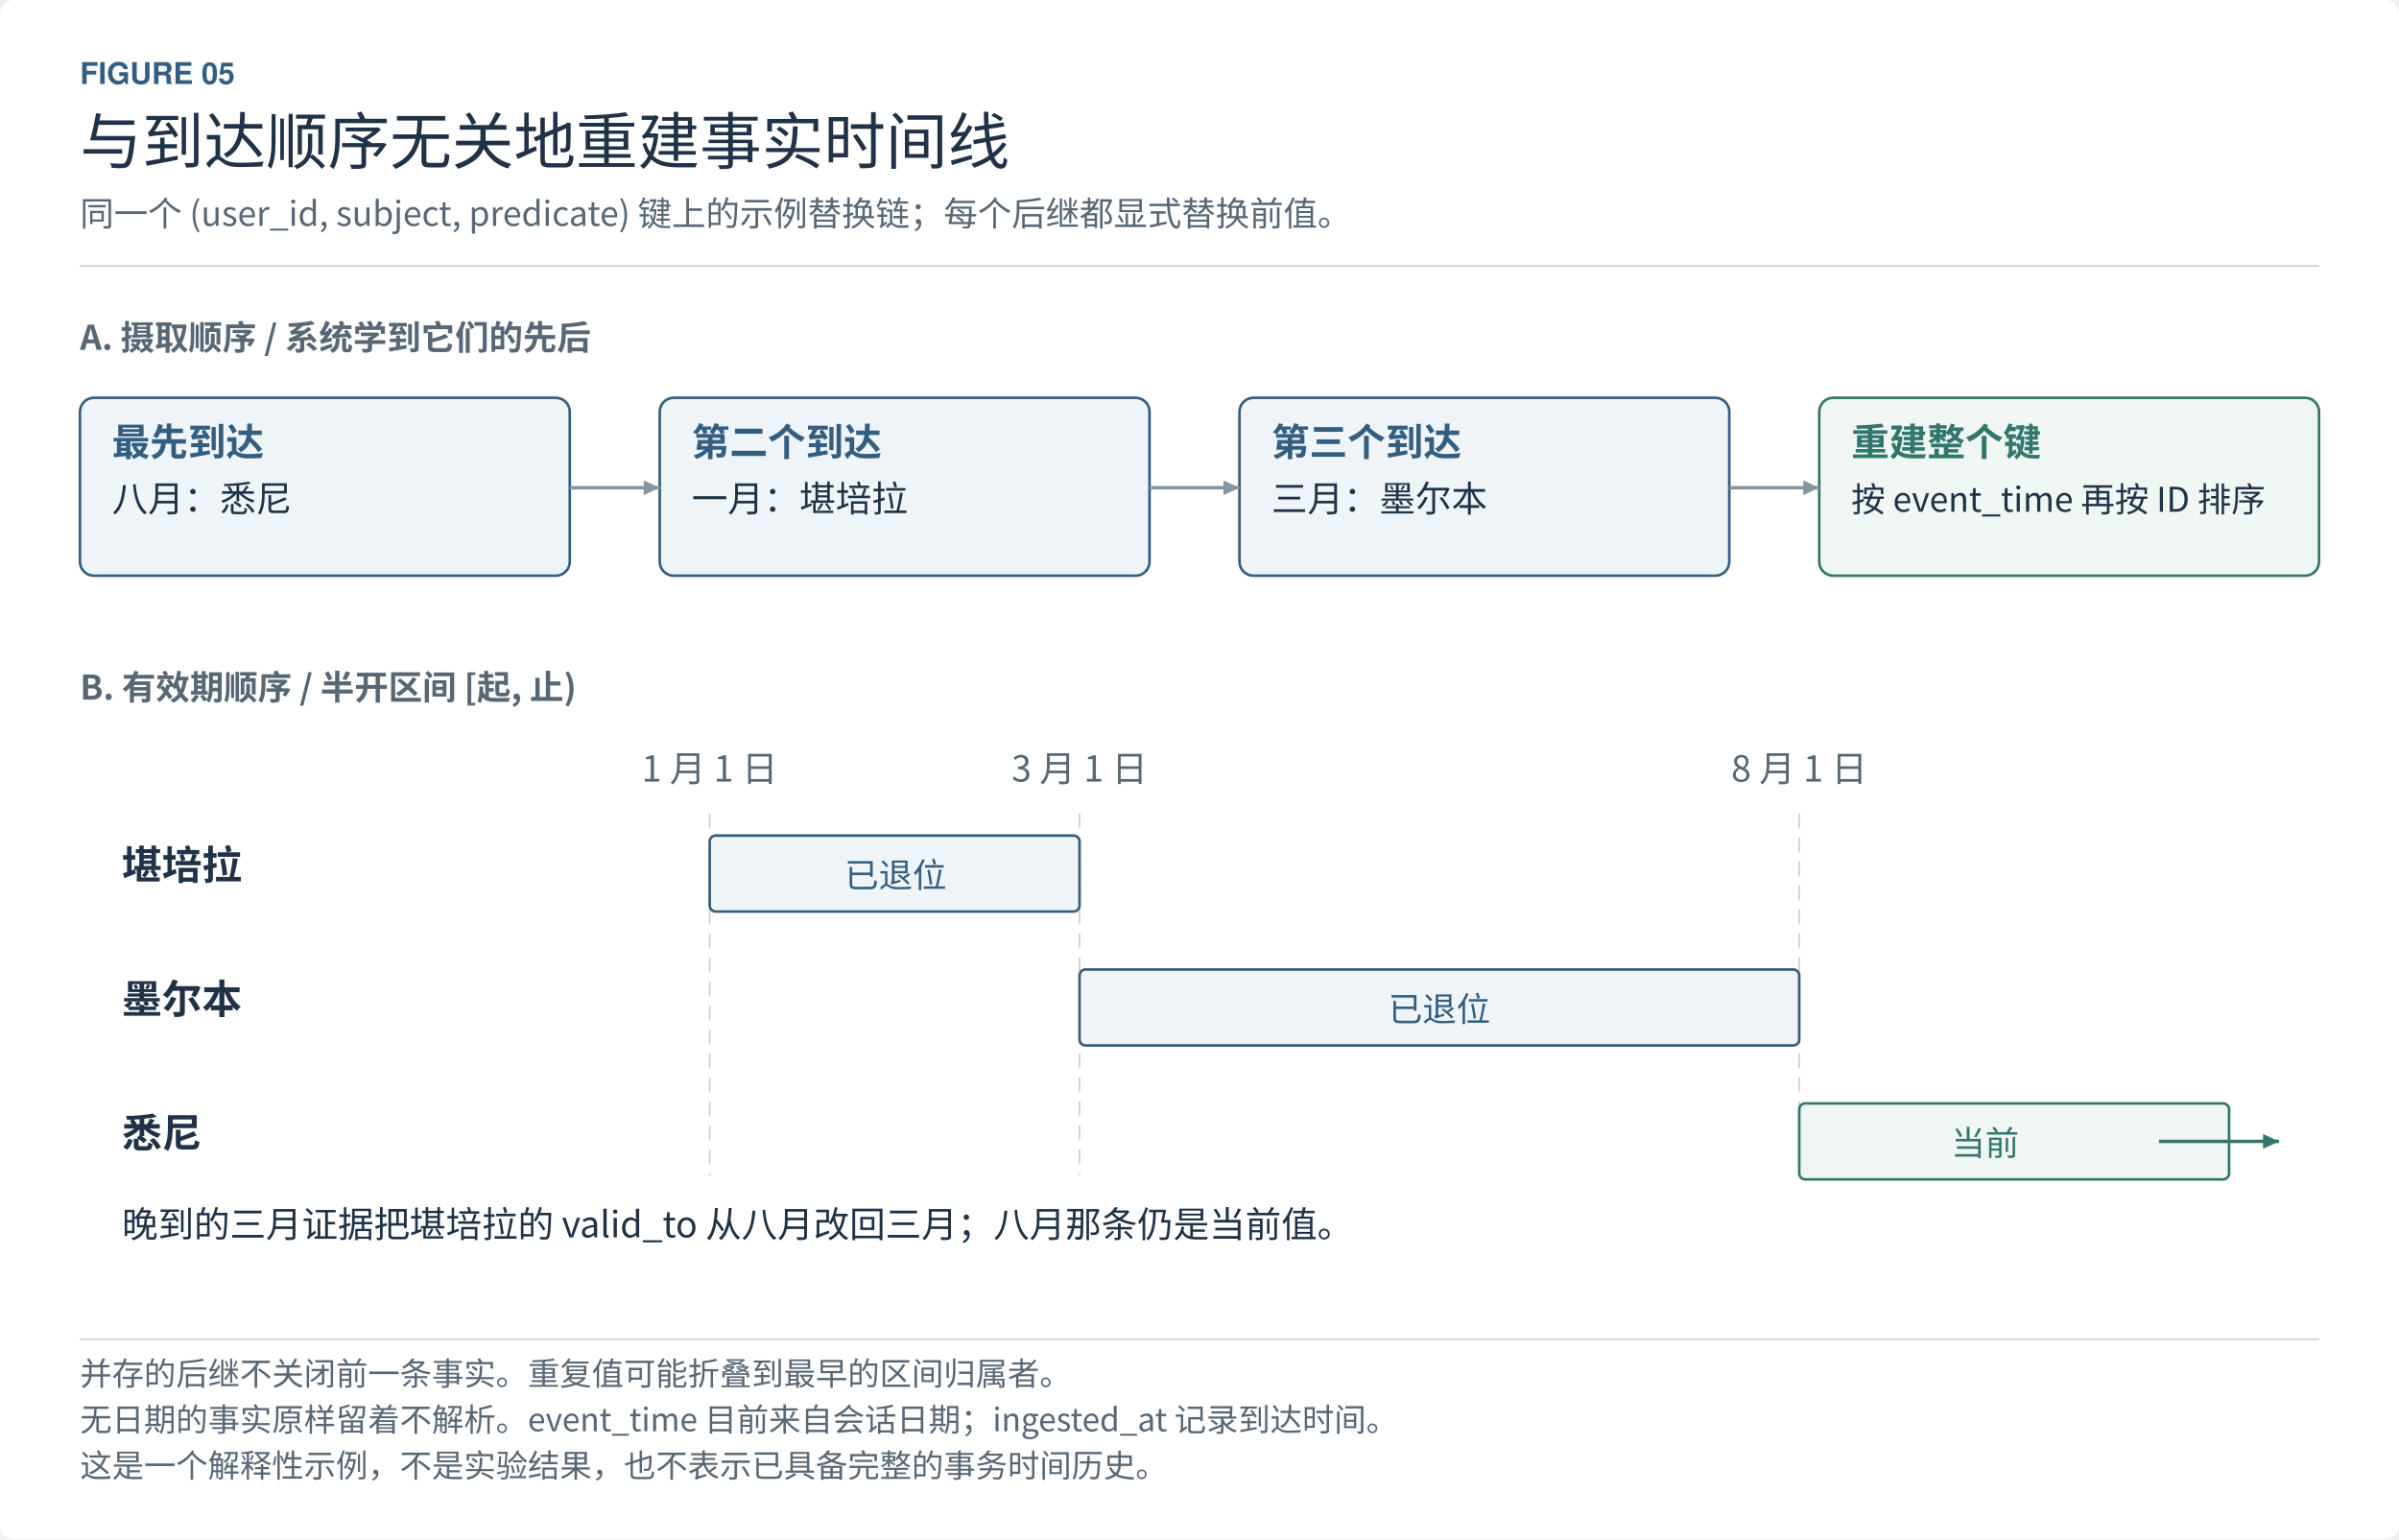
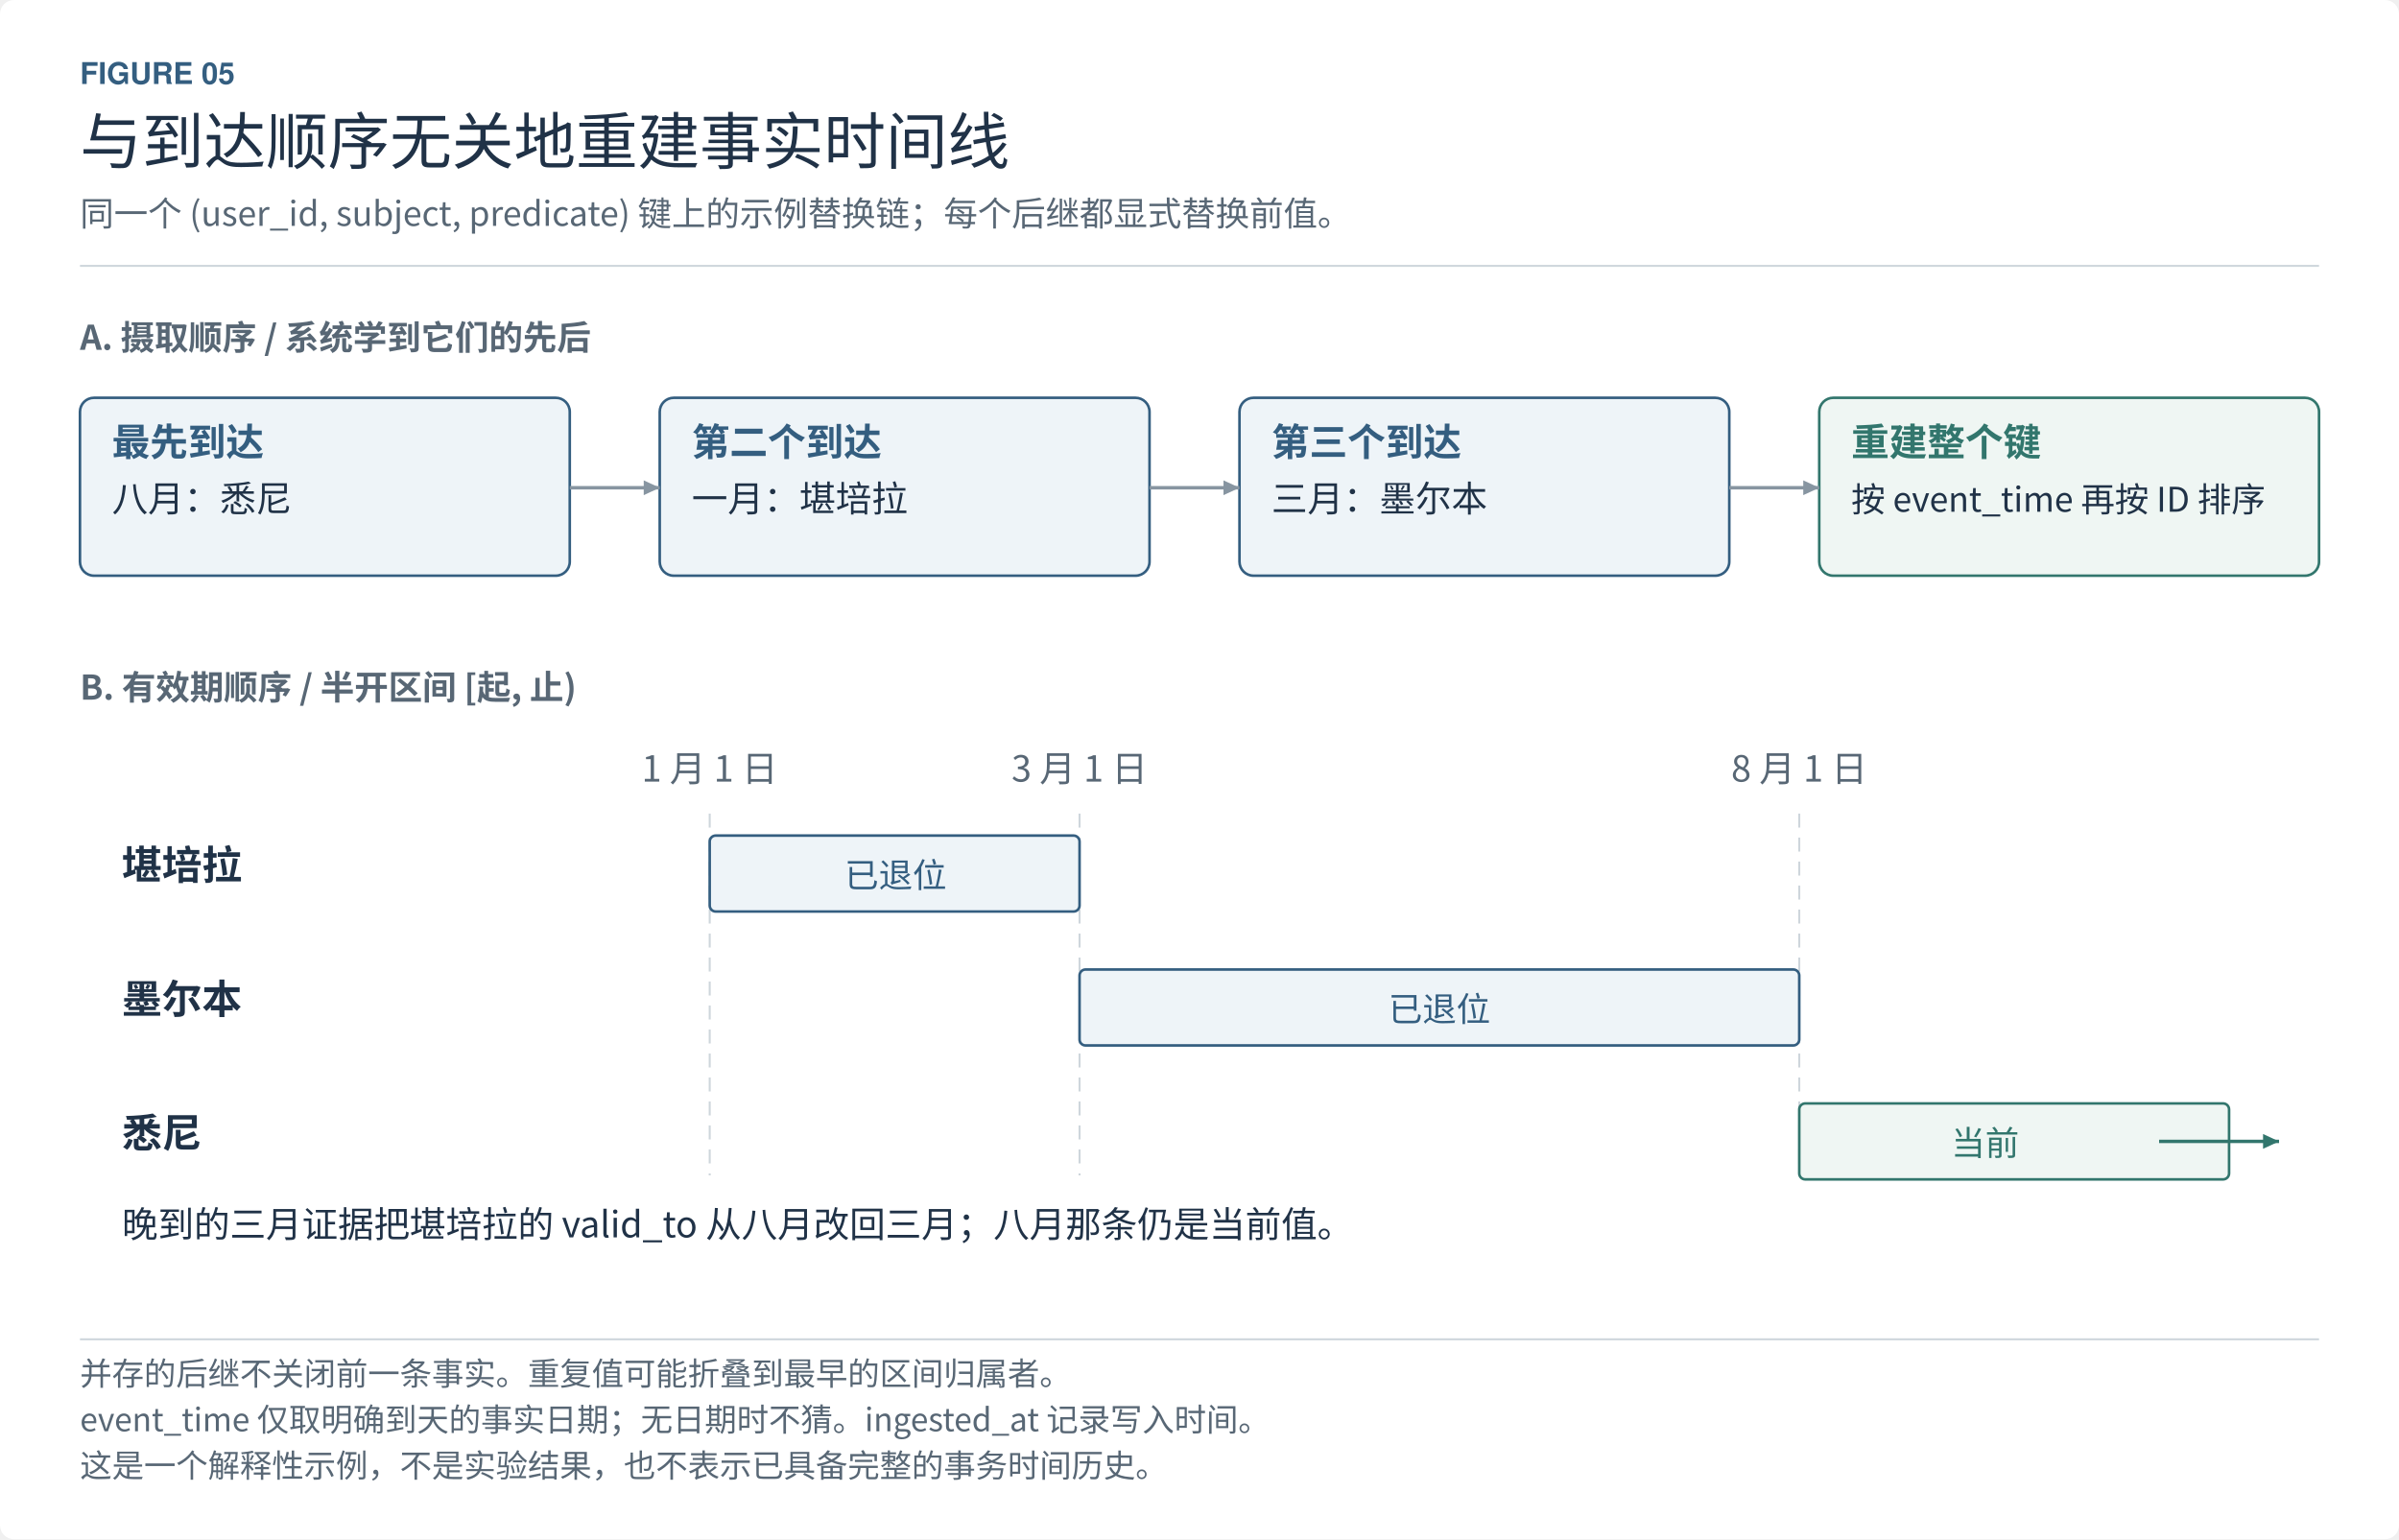
<svg xmlns="http://www.w3.org/2000/svg" width="1200" height="770" viewBox="0 0 1200 770" role="img" aria-labelledby="title desc">
  <rect x="0" y="0" width="1200" height="770" rx="7" fill="#FFFFFF" stroke="none" stroke-width="1.3" />
  <text x="40" y="42" font-family="Helvetica, Arial, sans-serif" font-size="15" font-weight="700" fill="#345E80" text-anchor="start">FIGURE 05</text>
  <text x="40" y="82" font-family="PingFang SC, Microsoft YaHei, Noto Sans CJK SC, Arial, sans-serif" font-size="31" font-weight="400" fill="#203247" text-anchor="start">与到达顺序无关地重建事实时间线</text>
  <text x="40" y="113" font-family="PingFang SC, Microsoft YaHei, Noto Sans CJK SC, Arial, sans-serif" font-size="17" font-weight="400" fill="#586775" text-anchor="start">同一个 (user_id, subject, predicate) 键上的示例替换链；每个后继都显式替换前值。</text>
  <polyline points="40,133 1160,133" fill="none" stroke="#CED6DC" stroke-width="1" stroke-linejoin="round" />
  <text x="40" y="175" font-family="PingFang SC, Microsoft YaHei, Noto Sans CJK SC, Arial, sans-serif" font-size="17" font-weight="700" fill="#586775" text-anchor="start">A. 摄取顺序  /  系统学到它们的先后</text>
  <rect x="40" y="199" width="245" height="89" rx="7" fill="#EEF4F8" stroke="#345E80" stroke-width="1.3" />
  <text x="56" y="228" font-family="PingFang SC, Microsoft YaHei, Noto Sans CJK SC, Arial, sans-serif" font-size="19" font-weight="700" fill="#345E80" text-anchor="start">最先到达</text>
  <text x="56" y="256" font-family="PingFang SC, Microsoft YaHei, Noto Sans CJK SC, Arial, sans-serif" font-size="18" font-weight="400" fill="#203247" text-anchor="start">八月：悉尼</text>
  <rect x="330" y="199" width="245" height="89" rx="7" fill="#EEF4F8" stroke="#345E80" stroke-width="1.3" />
  <text x="346" y="228" font-family="PingFang SC, Microsoft YaHei, Noto Sans CJK SC, Arial, sans-serif" font-size="19" font-weight="700" fill="#345E80" text-anchor="start">第二个到达</text>
  <text x="346" y="256" font-family="PingFang SC, Microsoft YaHei, Noto Sans CJK SC, Arial, sans-serif" font-size="18" font-weight="400" fill="#203247" text-anchor="start">一月：堪培拉</text>
  <rect x="620" y="199" width="245" height="89" rx="7" fill="#EEF4F8" stroke="#345E80" stroke-width="1.3" />
  <text x="636" y="228" font-family="PingFang SC, Microsoft YaHei, Noto Sans CJK SC, Arial, sans-serif" font-size="19" font-weight="700" fill="#345E80" text-anchor="start">第三个到达</text>
  <text x="636" y="256" font-family="PingFang SC, Microsoft YaHei, Noto Sans CJK SC, Arial, sans-serif" font-size="18" font-weight="400" fill="#203247" text-anchor="start">三月：墨尔本</text>
  <polyline points="285,244 330,244" fill="none" stroke="#8795A1" stroke-width="1.7" stroke-linejoin="round" />
  <polygon points="330,244 322.0,240.3 322.0,247.7" fill="#8795A1" />
  <polyline points="575,244 620,244" fill="none" stroke="#8795A1" stroke-width="1.7" stroke-linejoin="round" />
  <polygon points="620,244 612.0,240.3 612.0,247.7" fill="#8795A1" />
  <rect x="910" y="199" width="250" height="89" rx="7" fill="#EFF6F3" stroke="#32766D" stroke-width="1.3" />
  <text x="926" y="228" font-family="PingFang SC, Microsoft YaHei, Noto Sans CJK SC, Arial, sans-serif" font-size="19" font-weight="700" fill="#32766D" text-anchor="start">重建整个键</text>
  <text x="926" y="256" font-family="PingFang SC, Microsoft YaHei, Noto Sans CJK SC, Arial, sans-serif" font-size="17" font-weight="400" fill="#203247" text-anchor="start">按 event_time 再按 ID 排序</text>
  <polyline points="865,244 910,244" fill="none" stroke="#8795A1" stroke-width="1.7" stroke-linejoin="round" />
  <polygon points="910,244 902.0,240.3 902.0,247.7" fill="#8795A1" />
  <text x="40" y="350" font-family="PingFang SC, Microsoft YaHei, Noto Sans CJK SC, Arial, sans-serif" font-size="17" font-weight="700" fill="#586775" text-anchor="start">B. 有效期顺序  /  半开区间 [起, 止)</text>
  <text x="355" y="391" font-family="PingFang SC, Microsoft YaHei, Noto Sans CJK SC, Arial, sans-serif" font-size="18" font-weight="400" fill="#586775" text-anchor="middle">1 月 1 日</text>
  <polyline points="355,407 355,588" fill="none" stroke="#CED6DC" stroke-width="1" stroke-linejoin="round" stroke-dasharray="7 5" />
  <text x="540" y="391" font-family="PingFang SC, Microsoft YaHei, Noto Sans CJK SC, Arial, sans-serif" font-size="18" font-weight="400" fill="#586775" text-anchor="middle">3 月 1 日</text>
  <polyline points="540,407 540,588" fill="none" stroke="#CED6DC" stroke-width="1" stroke-linejoin="round" stroke-dasharray="7 5" />
  <text x="900" y="391" font-family="PingFang SC, Microsoft YaHei, Noto Sans CJK SC, Arial, sans-serif" font-size="18" font-weight="400" fill="#586775" text-anchor="middle">8 月 1 日</text>
  <polyline points="900,407 900,588" fill="none" stroke="#CED6DC" stroke-width="1" stroke-linejoin="round" stroke-dasharray="7 5" />
  <text x="61" y="440" font-family="PingFang SC, Microsoft YaHei, Noto Sans CJK SC, Arial, sans-serif" font-size="20" font-weight="700" fill="#203247" text-anchor="start">堪培拉</text>
  <rect x="355" y="418" width="185" height="38" rx="3" fill="#EEF4F8" stroke="#345E80" stroke-width="1.3" />
  <text x="448" y="444" font-family="PingFang SC, Microsoft YaHei, Noto Sans CJK SC, Arial, sans-serif" font-size="17" font-weight="400" fill="#345E80" text-anchor="middle">已退位</text>
  <text x="61" y="507" font-family="PingFang SC, Microsoft YaHei, Noto Sans CJK SC, Arial, sans-serif" font-size="20" font-weight="700" fill="#203247" text-anchor="start">墨尔本</text>
  <rect x="540" y="485" width="360" height="38" rx="3" fill="#EEF4F8" stroke="#345E80" stroke-width="1.3" />
  <text x="720" y="511" font-family="PingFang SC, Microsoft YaHei, Noto Sans CJK SC, Arial, sans-serif" font-size="17" font-weight="400" fill="#345E80" text-anchor="middle">已退位</text>
  <text x="61" y="574" font-family="PingFang SC, Microsoft YaHei, Noto Sans CJK SC, Arial, sans-serif" font-size="20" font-weight="700" fill="#203247" text-anchor="start">悉尼</text>
  <rect x="900" y="552" width="215" height="38" rx="3" fill="#EFF6F3" stroke="#32766D" stroke-width="1.3" />
  <text x="993" y="578" font-family="PingFang SC, Microsoft YaHei, Noto Sans CJK SC, Arial, sans-serif" font-size="17" font-weight="400" fill="#32766D" text-anchor="middle">当前</text>
  <polyline points="1080,571 1140,571" fill="none" stroke="#32766D" stroke-width="1.7" stroke-linejoin="round" />
  <polygon points="1140,571 1132.0,567.3 1132.0,574.7" fill="#32766D" />
  <text x="61" y="619" font-family="PingFang SC, Microsoft YaHei, Noto Sans CJK SC, Arial, sans-serif" font-size="18" font-weight="400" fill="#203247" text-anchor="start">晚到的三月证据把堪培拉的 valid_to 从八月改回三月；八月那条仍是当前值。</text>
  <polyline points="40,670 1160,670" fill="none" stroke="#CED6DC" stroke-width="1" stroke-linejoin="round" />
  <text x="40" y="693" font-family="PingFang SC, Microsoft YaHei, Noto Sans CJK SC, Arial, sans-serif" font-size="16" font-weight="400" fill="#586775" text-anchor="start">并存的后继不关闭前一条事实。重复值可能折叠到最早的区间归属者。</text>
-   <text x="40" y="716" font-family="PingFang SC, Microsoft YaHei, Noto Sans CJK SC, Arial, sans-serif" font-size="16" font-weight="400" fill="#586775" text-anchor="start">无日期的事实原样留着不解析。event_time 目前来自会话日期；ingested_at 记录到达时间。</text>
+   <text x="40" y="716" font-family="PingFang SC, Microsoft YaHei, Noto Sans CJK SC, Arial, sans-serif" font-size="16" font-weight="400" fill="#586775" text-anchor="start">event_time 仅取明确到天的事实日期；无日期时不猜。ingested_at 记录写入时间。</text>
  <text x="40" y="739" font-family="PingFang SC, Microsoft YaHei, Noto Sans CJK SC, Arial, sans-serif" font-size="16" font-weight="400" fill="#586775" text-anchor="start">这是一个解释性示例，不是实验结果，也不表示已具备完整的事务时间历史。</text>
</svg>
